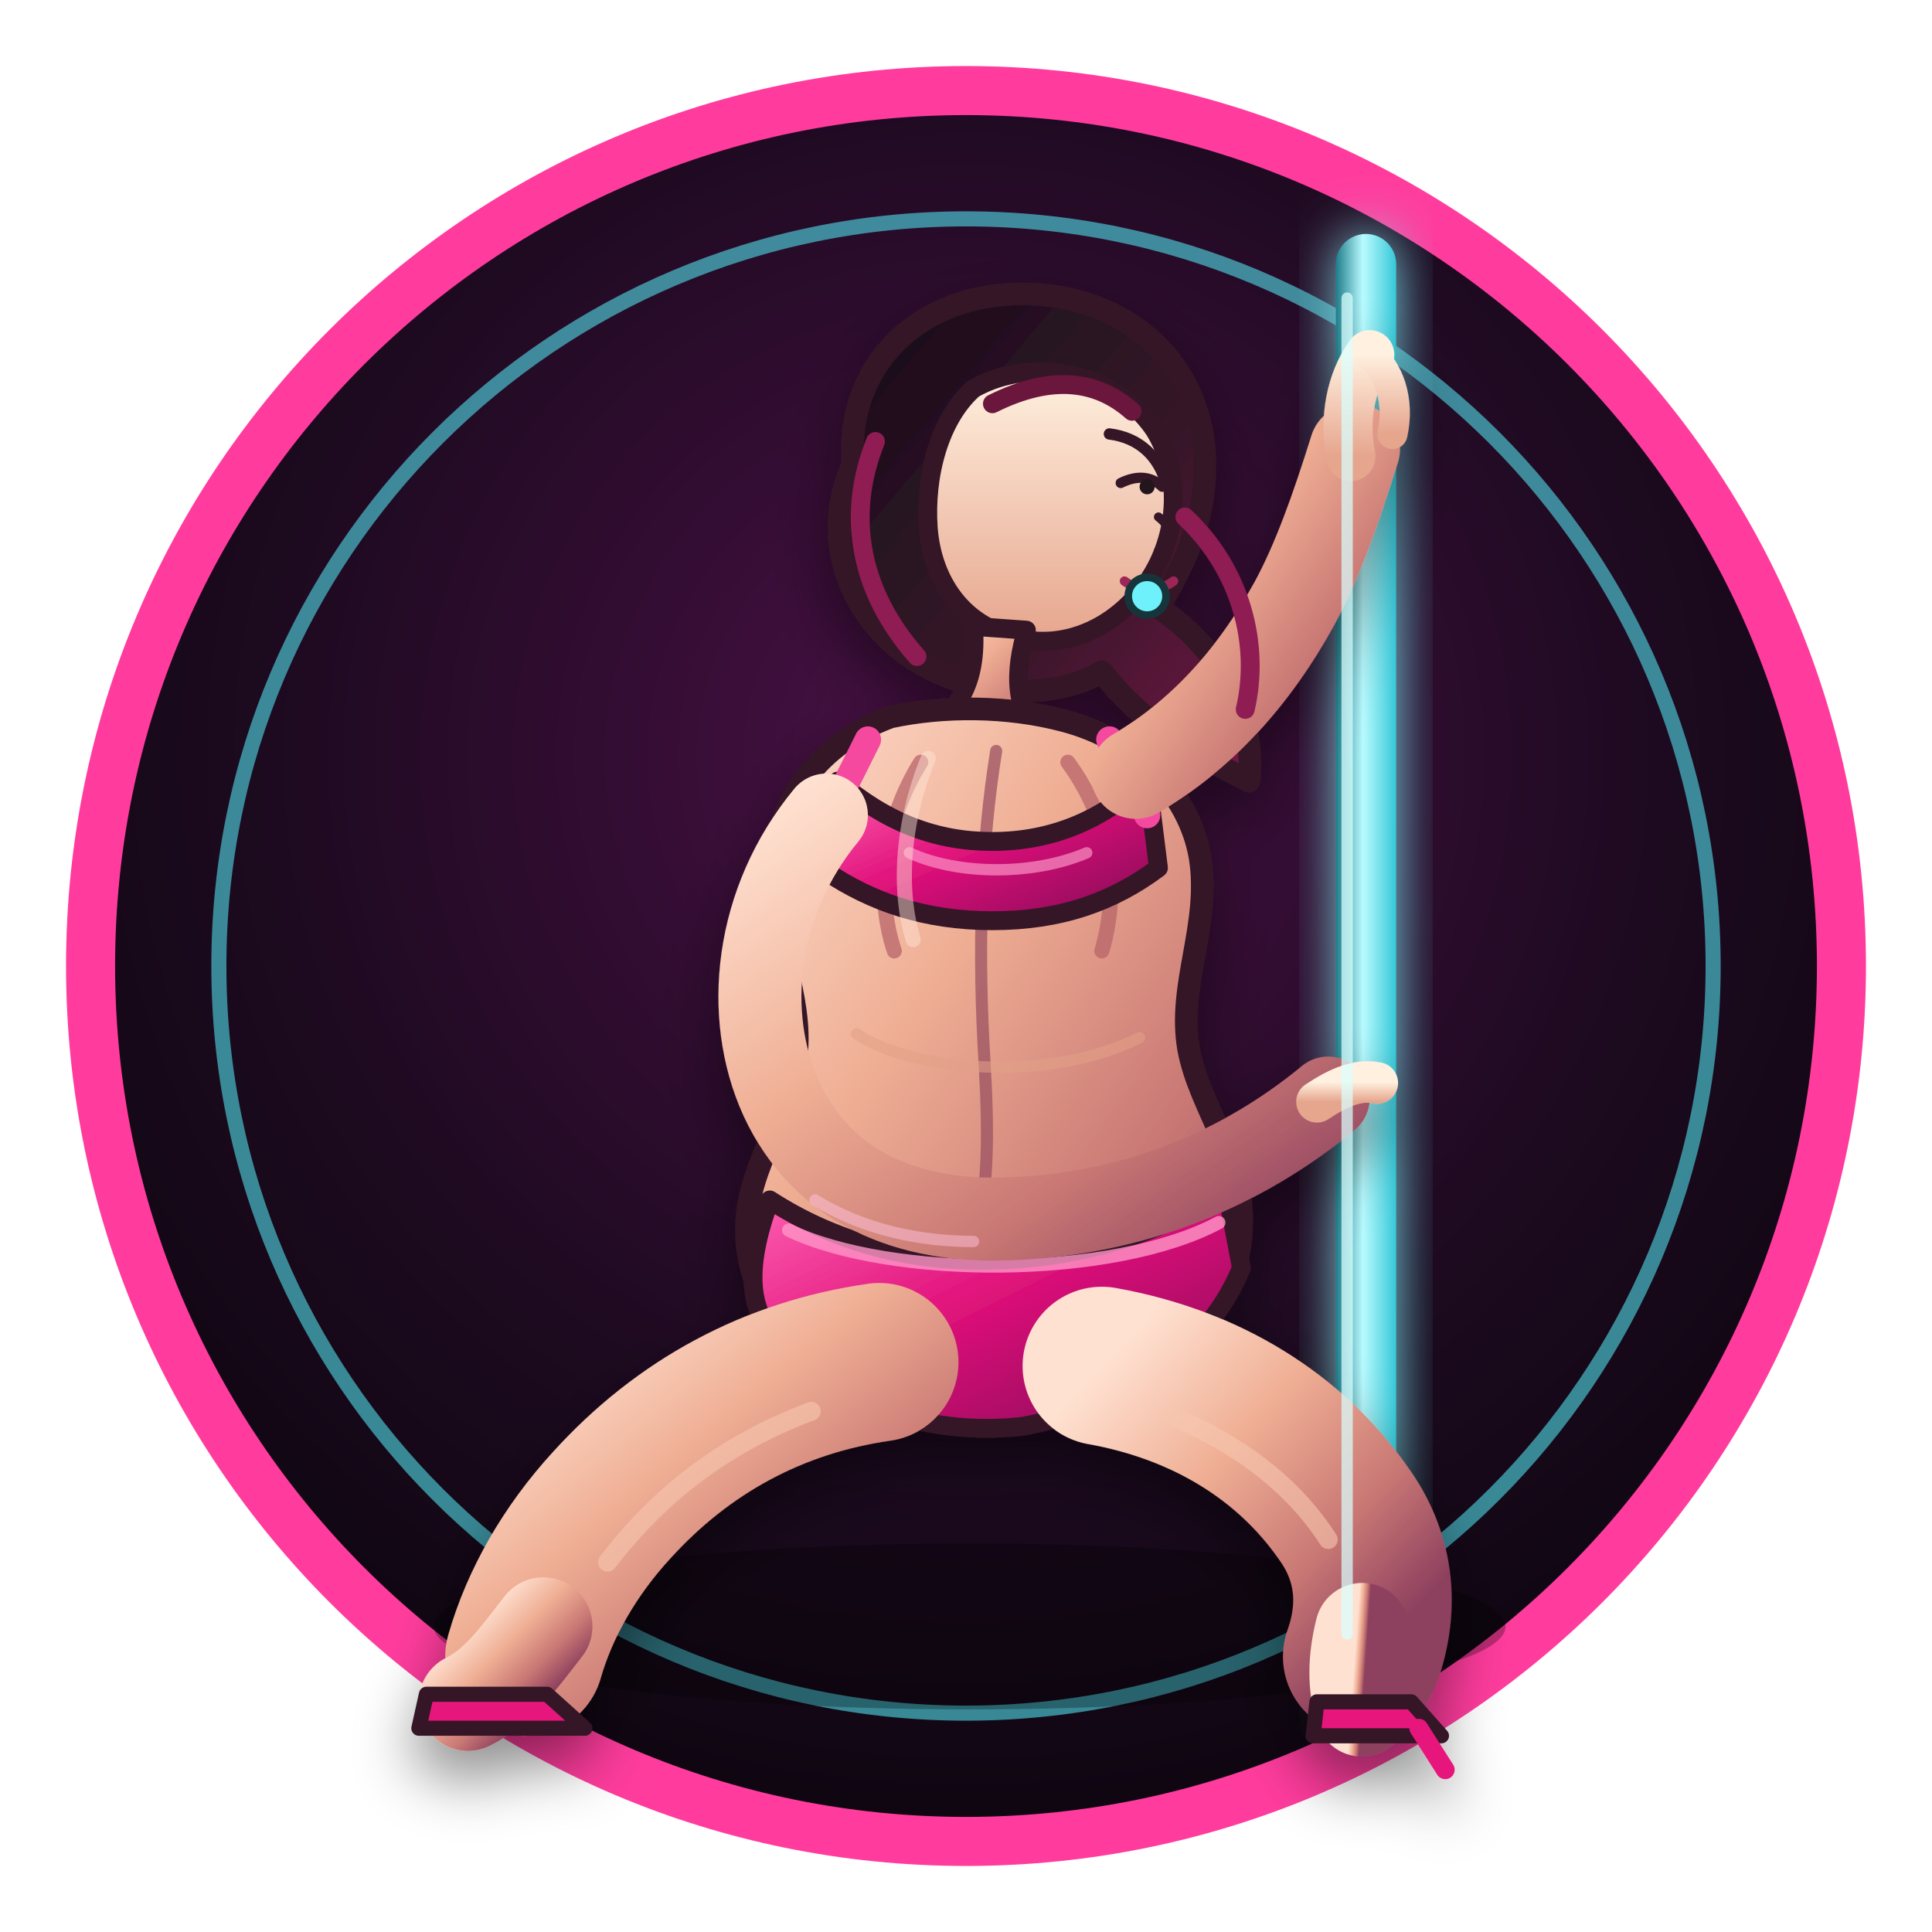
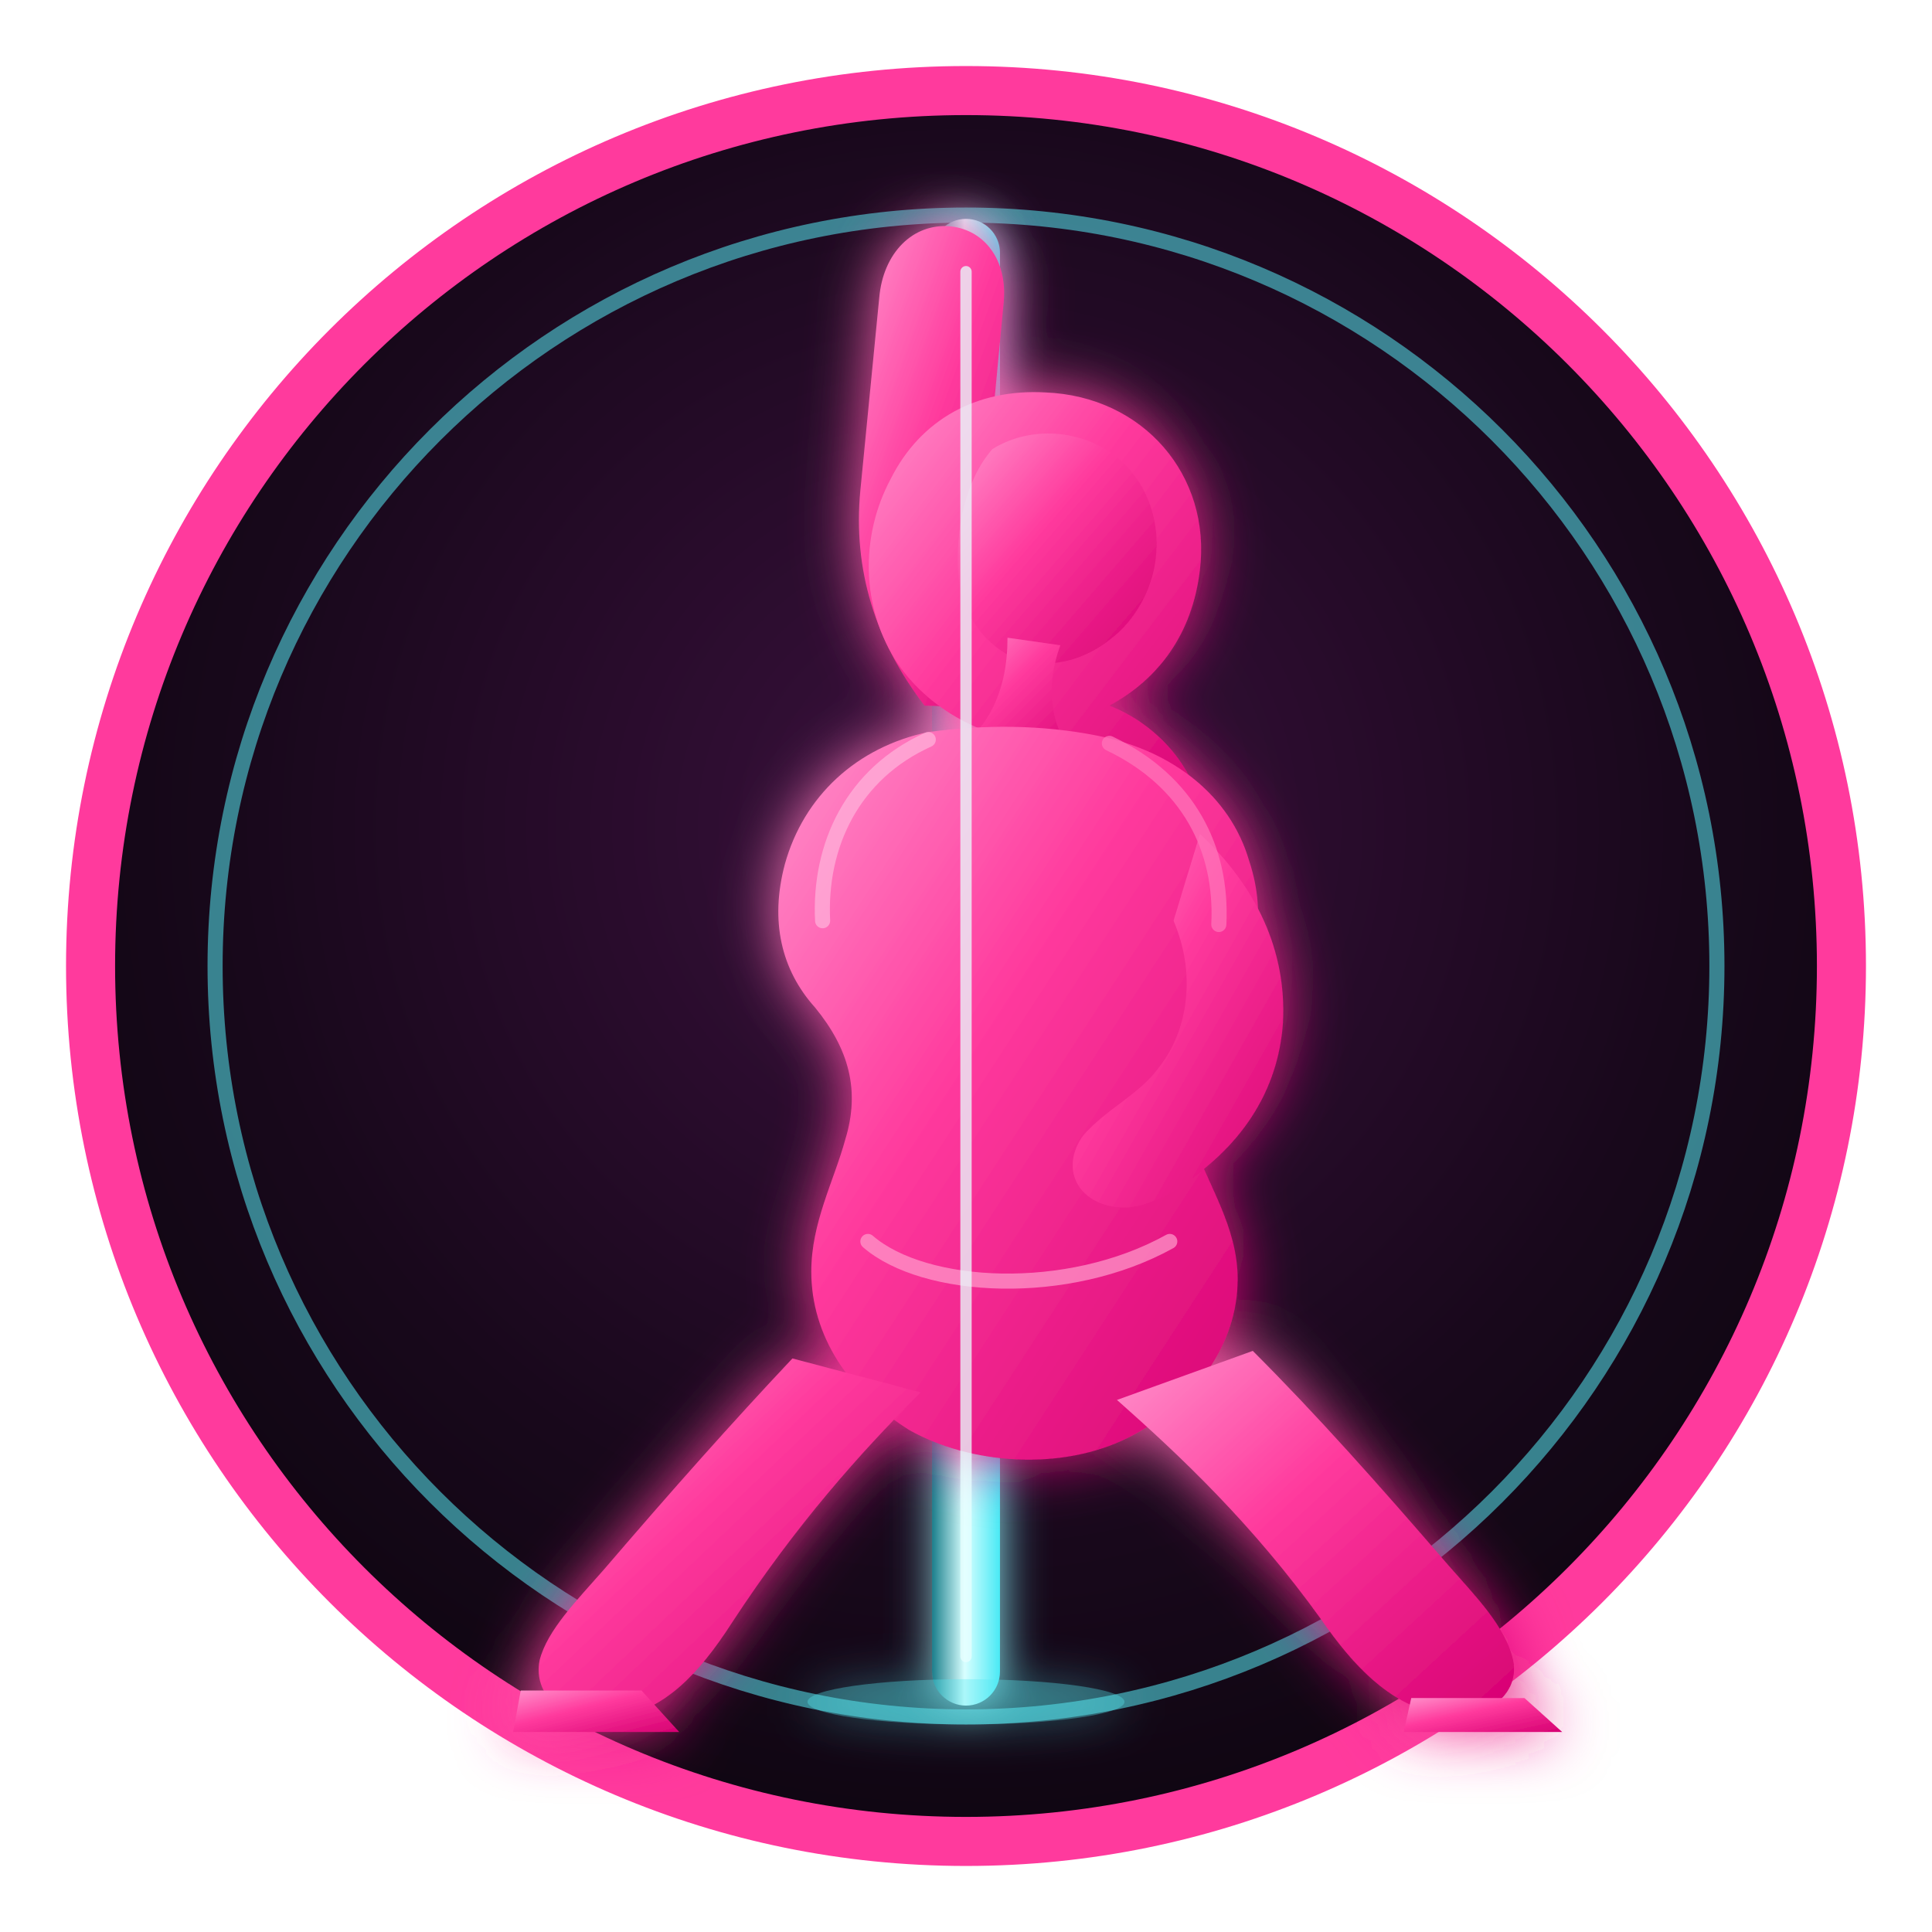
<svg xmlns="http://www.w3.org/2000/svg" viewBox="0 0 512 512" role="img" aria-labelledby="title desc">
  <defs>
-     <radialGradient id="bg" cx="50%" cy="38%" r="72%">
-       <stop offset="0" stop-color="#4a1046" />
-       <stop offset=".55" stop-color="#1d0a20" />
+     <radialGradient id="bg" cx="50%" cy="42%" r="72%">
+       <stop offset="0" stop-color="#3a103d" />
+       <stop offset=".58" stop-color="#18081b" />
      <stop offset="1" stop-color="#08040a" />
    </radialGradient>
-     <linearGradient id="skin" x1="0" y1="0" x2="1" y2="1">
-       <stop offset="0" stop-color="#ffe1d1" />
-       <stop offset=".38" stop-color="#efae94" />
-       <stop offset=".72" stop-color="#c97874" />
-       <stop offset="1" stop-color="#8e405f" />
-     </linearGradient>
-     <linearGradient id="skinLight" x1="0" y1="0" x2="0" y2="1">
-       <stop offset="0" stop-color="#fff0df" />
-       <stop offset="1" stop-color="#e6a58d" />
-     </linearGradient>
-     <linearGradient id="hair" x1="0" y1="0" x2="1" y2="1">
-       <stop offset="0" stop-color="#171019" />
-       <stop offset=".55" stop-color="#351328" />
-       <stop offset="1" stop-color="#751245" />
-     </linearGradient>
-     <linearGradient id="outfit" x1="0" y1="0" x2="1" y2="1">
-       <stop offset="0" stop-color="#ff63b3" />
-       <stop offset=".45" stop-color="#e1127b" />
-       <stop offset="1" stop-color="#7d0a53" />
+     <linearGradient id="woman" x1="0" y1="0" x2="1" y2="1">
+       <stop offset="0" stop-color="#ff91cb" />
+       <stop offset=".42" stop-color="#ff3a9d" />
+       <stop offset="1" stop-color="#d60072" />
    </linearGradient>
    <linearGradient id="pole" x1="0" y1="0" x2="1" y2="0">
-       <stop offset="0" stop-color="#1e7d8b" />
-       <stop offset=".45" stop-color="#b9fbff" />
-       <stop offset="1" stop-color="#35c8d8" />
+       <stop offset="0" stop-color="#1b7f8c" />
+       <stop offset=".48" stop-color="#d8ffff" />
+       <stop offset="1" stop-color="#49e9f5" />
    </linearGradient>
-     <filter id="glow" x="-60%" y="-60%" width="220%" height="220%">
-       <feGaussianBlur stdDeviation="7" result="blur" />
+     <filter id="pinkGlow" x="-70%" y="-70%" width="240%" height="240%">
+       <feGaussianBlur stdDeviation="8" result="blur" />
      <feMerge>
        <feMergeNode in="blur" />
        <feMergeNode in="SourceGraphic" />
      </feMerge>
    </filter>
-     <filter id="shadow" x="-40%" y="-40%" width="180%" height="180%">
-       <feDropShadow dx="0" dy="8" stdDeviation="8" flood-color="#000" flood-opacity=".45" />
+     <filter id="cyanGlow" x="-60%" y="-60%" width="220%" height="220%">
+       <feGaussianBlur stdDeviation="6" result="blur" />
+       <feMerge>
+         <feMergeNode in="blur" />
+         <feMergeNode in="SourceGraphic" />
+       </feMerge>
    </filter>
  </defs>
-   <circle cx="256" cy="256" r="232" fill="url(#bg)" stroke="#ff3c9d" stroke-width="13" />
-   <circle cx="256" cy="256" r="198" fill="none" stroke="#53e5f1" stroke-width="4" opacity=".58" />
-   <ellipse cx="257" cy="431" rx="142" ry="22" fill="#000" opacity=".28" />
-   <g filter="url(#glow)">
-     <rect x="354" y="62" width="16" height="392" rx="8" fill="url(#pole)" />
+   <circle cx="256" cy="256" r="232" fill="url(#bg)" stroke="#ff3a9d" stroke-width="13" />
+   <circle cx="256" cy="256" r="199" fill="none" stroke="#55e7f1" stroke-width="4" opacity=".55" />
+   <g filter="url(#cyanGlow)">
+     <rect x="247" y="58" width="18" height="394" rx="9" fill="url(#pole)" />
+     <ellipse cx="256" cy="451" rx="42" ry="6" fill="#55e7f1" opacity=".34" />
  </g>
-   <g filter="url(#shadow)" stroke="#351426" stroke-linejoin="round" stroke-linecap="round">
-     <path d="M226 123              C224 94 247 76 275 78              C303 80 322 101 319 129              C318 141 313 151 307 161              C322 171 333 188 331 207              C315 199 302 191 292 178              C277 187 251 184 236 170              C224 159 218 141 226 123Z" fill="url(#hair)" stroke-width="6" />
-     <path d="M258 103              C274 94 296 99 306 114              C314 127 312 145 302 157              C293 168 279 173 266 168              C254 164 247 153 246 140              C245 126 249 111 258 103Z" fill="url(#skinLight)" stroke-width="5" />
-     <path d="M294 115 C302 116 307 121 309 128" fill="none" stroke-width="3" />
-     <path d="M297 128 C301 126 305 126 308 129" fill="none" stroke-width="2.7" />
-     <circle cx="304" cy="129" r="2" fill="#24151b" stroke="none" />
-     <path d="M307 137 C311 140 311 144 307 146" fill="none" stroke-width="2.4" />
-     <path d="M298 154 C302 157 307 157 311 154" fill="none" stroke="#9d2858" stroke-width="2.5" />
-     <path d="M263 107 C279 99 291 101 300 109" fill="none" stroke="#6b183e" stroke-width="5" />
-     <path d="M258 166 C259 181 254 189 243 196 L278 199 C268 188 269 178 272 167Z" fill="url(#skin)" stroke-width="5" />
-     <path d="M236 190              C217 197 206 212 205 230              C204 248 213 264 211 280              C209 298 196 311 198 330              C200 349 215 364 236 371              C252 377 273 378 290 371              C313 362 329 344 329 325              C330 307 318 294 315 278              C312 261 321 245 318 227              C315 210 301 196 282 191              C267 187 250 187 236 190Z" fill="url(#skin)" stroke-width="6" />
-     <path d="M244 202 C234 218 232 237 237 252" fill="none" stroke="#b86469" stroke-width="4" opacity=".75" />
-     <path d="M283 202 C294 217 297 235 292 252" fill="none" stroke="#b86469" stroke-width="4" opacity=".75" />
-     <path d="M264 199 C260 224 259 251 261 283 C262 301 262 316 258 331" fill="none" stroke="#9b5161" stroke-width="3.2" opacity=".75" />
-     <path d="M227 274 C242 284 278 287 302 275" fill="none" stroke="#e2a086" stroke-width="3" opacity=".55" />
-     <path d="M222 207              C235 218 248 223 263 223              C279 223 293 217 304 206              L307 230              C295 239 281 244 263 244              C245 244 231 239 219 231Z" fill="url(#outfit)" stroke-width="5" />
-     <path d="M230 196 L220 216 M294 196 L304 216" fill="none" stroke="#f44a9f" stroke-width="7" />
-     <path d="M241 226 C254 232 274 232 288 226" fill="none" stroke="#ff9acb" stroke-width="3" opacity=".65" />
-     <path d="M204 318              C221 329 240 334 260 334              C283 334 307 328 325 315              L329 336              C320 358 298 373 271 378              C244 381 219 371 205 354              C199 347 197 337 204 318Z" fill="url(#outfit)" stroke-width="5" />
-     <path d="M209 326 C236 339 295 339 323 324" fill="none" stroke="#ff95c7" stroke-width="3.5" opacity=".8" />
-     <path d="M301 205              C318 195 332 180 343 160              C349 149 354 135 359 119" fill="none" stroke="url(#skin)" stroke-width="24" />
-     <path d="M358 121 C356 111 358 101 363 94" fill="none" stroke="url(#skinLight)" stroke-width="13" />
-     <path d="M363 94 C368 98 371 106 369 115" fill="none" stroke="url(#skinLight)" stroke-width="8" />
-     <path d="M219 216              C200 239 197 269 207 291              C218 315 241 324 267 323              C300 322 329 310 352 291" fill="none" stroke="url(#skin)" stroke-width="22" />
-     <path d="M349 292 C355 288 360 286 365 287" fill="none" stroke="url(#skinLight)" stroke-width="11" />
-     <path d="M233 361              C205 365 181 378 162 399              C151 411 143 425 139 439" fill="none" stroke="url(#skin)" stroke-width="42" />
-     <path d="M144 431 C137 440 132 447 124 451" fill="none" stroke="url(#skin)" stroke-width="26" />
-     <path d="M292 362              C320 367 342 381 356 401              C364 412 366 425 361 439" fill="none" stroke="url(#skin)" stroke-width="42" />
-     <path d="M361 432 C359 440 359 447 361 453" fill="none" stroke="url(#skin)" stroke-width="25" />
-     <path d="M215 374 C191 383 174 397 161 414" fill="none" stroke="#f6c7af" stroke-width="5" opacity=".6" />
-     <path d="M310 375 C329 383 343 394 352 408" fill="none" stroke="#f6c7af" stroke-width="5" opacity=".6" />
-     <path d="M113 449 L145 449 L155 458 L111 458Z" fill="#e6167b" stroke-width="4" />
-     <path d="M349 451 L374 451 L382 460 L348 460Z" fill="#e6167b" stroke-width="4" />
-     <path d="M376 458 L383 469" fill="none" stroke="#e6167b" stroke-width="5" />
-     <path d="M232 117 C224 137 228 157 243 174" fill="none" stroke="#8f1c52" stroke-width="5" />
-     <path d="M314 137 C329 151 334 171 330 188" fill="none" stroke="#8f1c52" stroke-width="5" />
-     <circle cx="304" cy="158" r="5" fill="#6ef1fa" stroke="#15363b" stroke-width="2" />
+   <g filter="url(#pinkGlow)" fill="url(#woman)">
+     <path d="M245 187              C232 170 226 151 228 130              L233 79              C234 67 242 59 252 60              C261 61 267 69 266 80              L261 133              C259 155 264 173 274 188              Z" />
+     <path d="M277 104              C303 105 321 126 318 151              C316 168 307 180 294 187              C307 192 319 205 319 221              C302 216 288 208 279 197              C263 197 247 189 238 176              C228 161 228 142 236 127              C244 111 259 103 277 104Z" />
+     <path d="M263 119              C276 111 294 115 302 128              C310 141 307 158 296 168              C288 175 278 178 268 174              C260 170 255 162 254 153              C253 140 256 127 263 119Z" />
+     <path d="M267 169              C267 183 262 193 253 199              L286 202              C278 193 277 182 281 171Z" />
+     <path d="M246 194              C227 198 213 211 208 229              C204 244 207 257 216 267              C225 278 228 289 224 302              C221 313 215 324 215 337              C215 354 225 369 241 379              C257 388 281 390 299 381              C317 372 328 356 328 339              C328 325 320 314 316 302              C312 290 315 278 324 268              C333 257 336 243 331 228              C326 211 311 199 291 195              C276 192 261 192 246 194Z" />
+     <path d="M318 221              C333 235 341 252 340 271              C339 286 332 299 320 309              C310 318 300 322 292 319              C284 316 282 308 287 301              C293 294 302 290 307 283              C315 273 317 258 311 244Z" />
+     <path d="M244 369              C228 385 211 404 194 430              C185 444 176 453 164 455              C151 458 141 450 143 440              C145 432 153 424 160 416              C178 395 194 377 210 360Z" />
+     <path d="M296 371              C313 386 332 404 350 429              C359 442 368 451 380 454              C392 457 403 450 401 440              C399 431 391 423 384 415              C365 393 349 375 332 358Z" />
+     <path d="M138 448 L170 448 L180 459 L136 459Z" />
+     <path d="M374 450 L404 450 L414 459 L372 459Z" />
  </g>
-   <path d="M246 201 C239 218 238 236 242 249" fill="none" stroke="#ffe4d5" stroke-width="4" stroke-linecap="round" opacity=".48" />
-   <path d="M216 318 C229 326 244 329 258 329" fill="none" stroke="#ffc2db" stroke-width="3" stroke-linecap="round" opacity=".5" />
-   <path d="M357 79 L357 433" stroke="#d9ffff" stroke-width="3" stroke-linecap="round" opacity=".72" />
+   <g fill="none" stroke-linecap="round">
+     <path d="M246 196 C226 205 217 224 218 244" stroke="#ffb5dc" stroke-width="4" opacity=".7" />
+     <path d="M294 197 C315 207 324 225 323 245" stroke="#ff73b8" stroke-width="4" opacity=".75" />
+     <path d="M230 329 C245 342 283 344 310 329" stroke="#ff9acb" stroke-width="4" opacity=".72" />
+     <path d="M256 72 L256 439" stroke="#e8ffff" stroke-width="3" opacity=".75" />
+   </g>
</svg>
